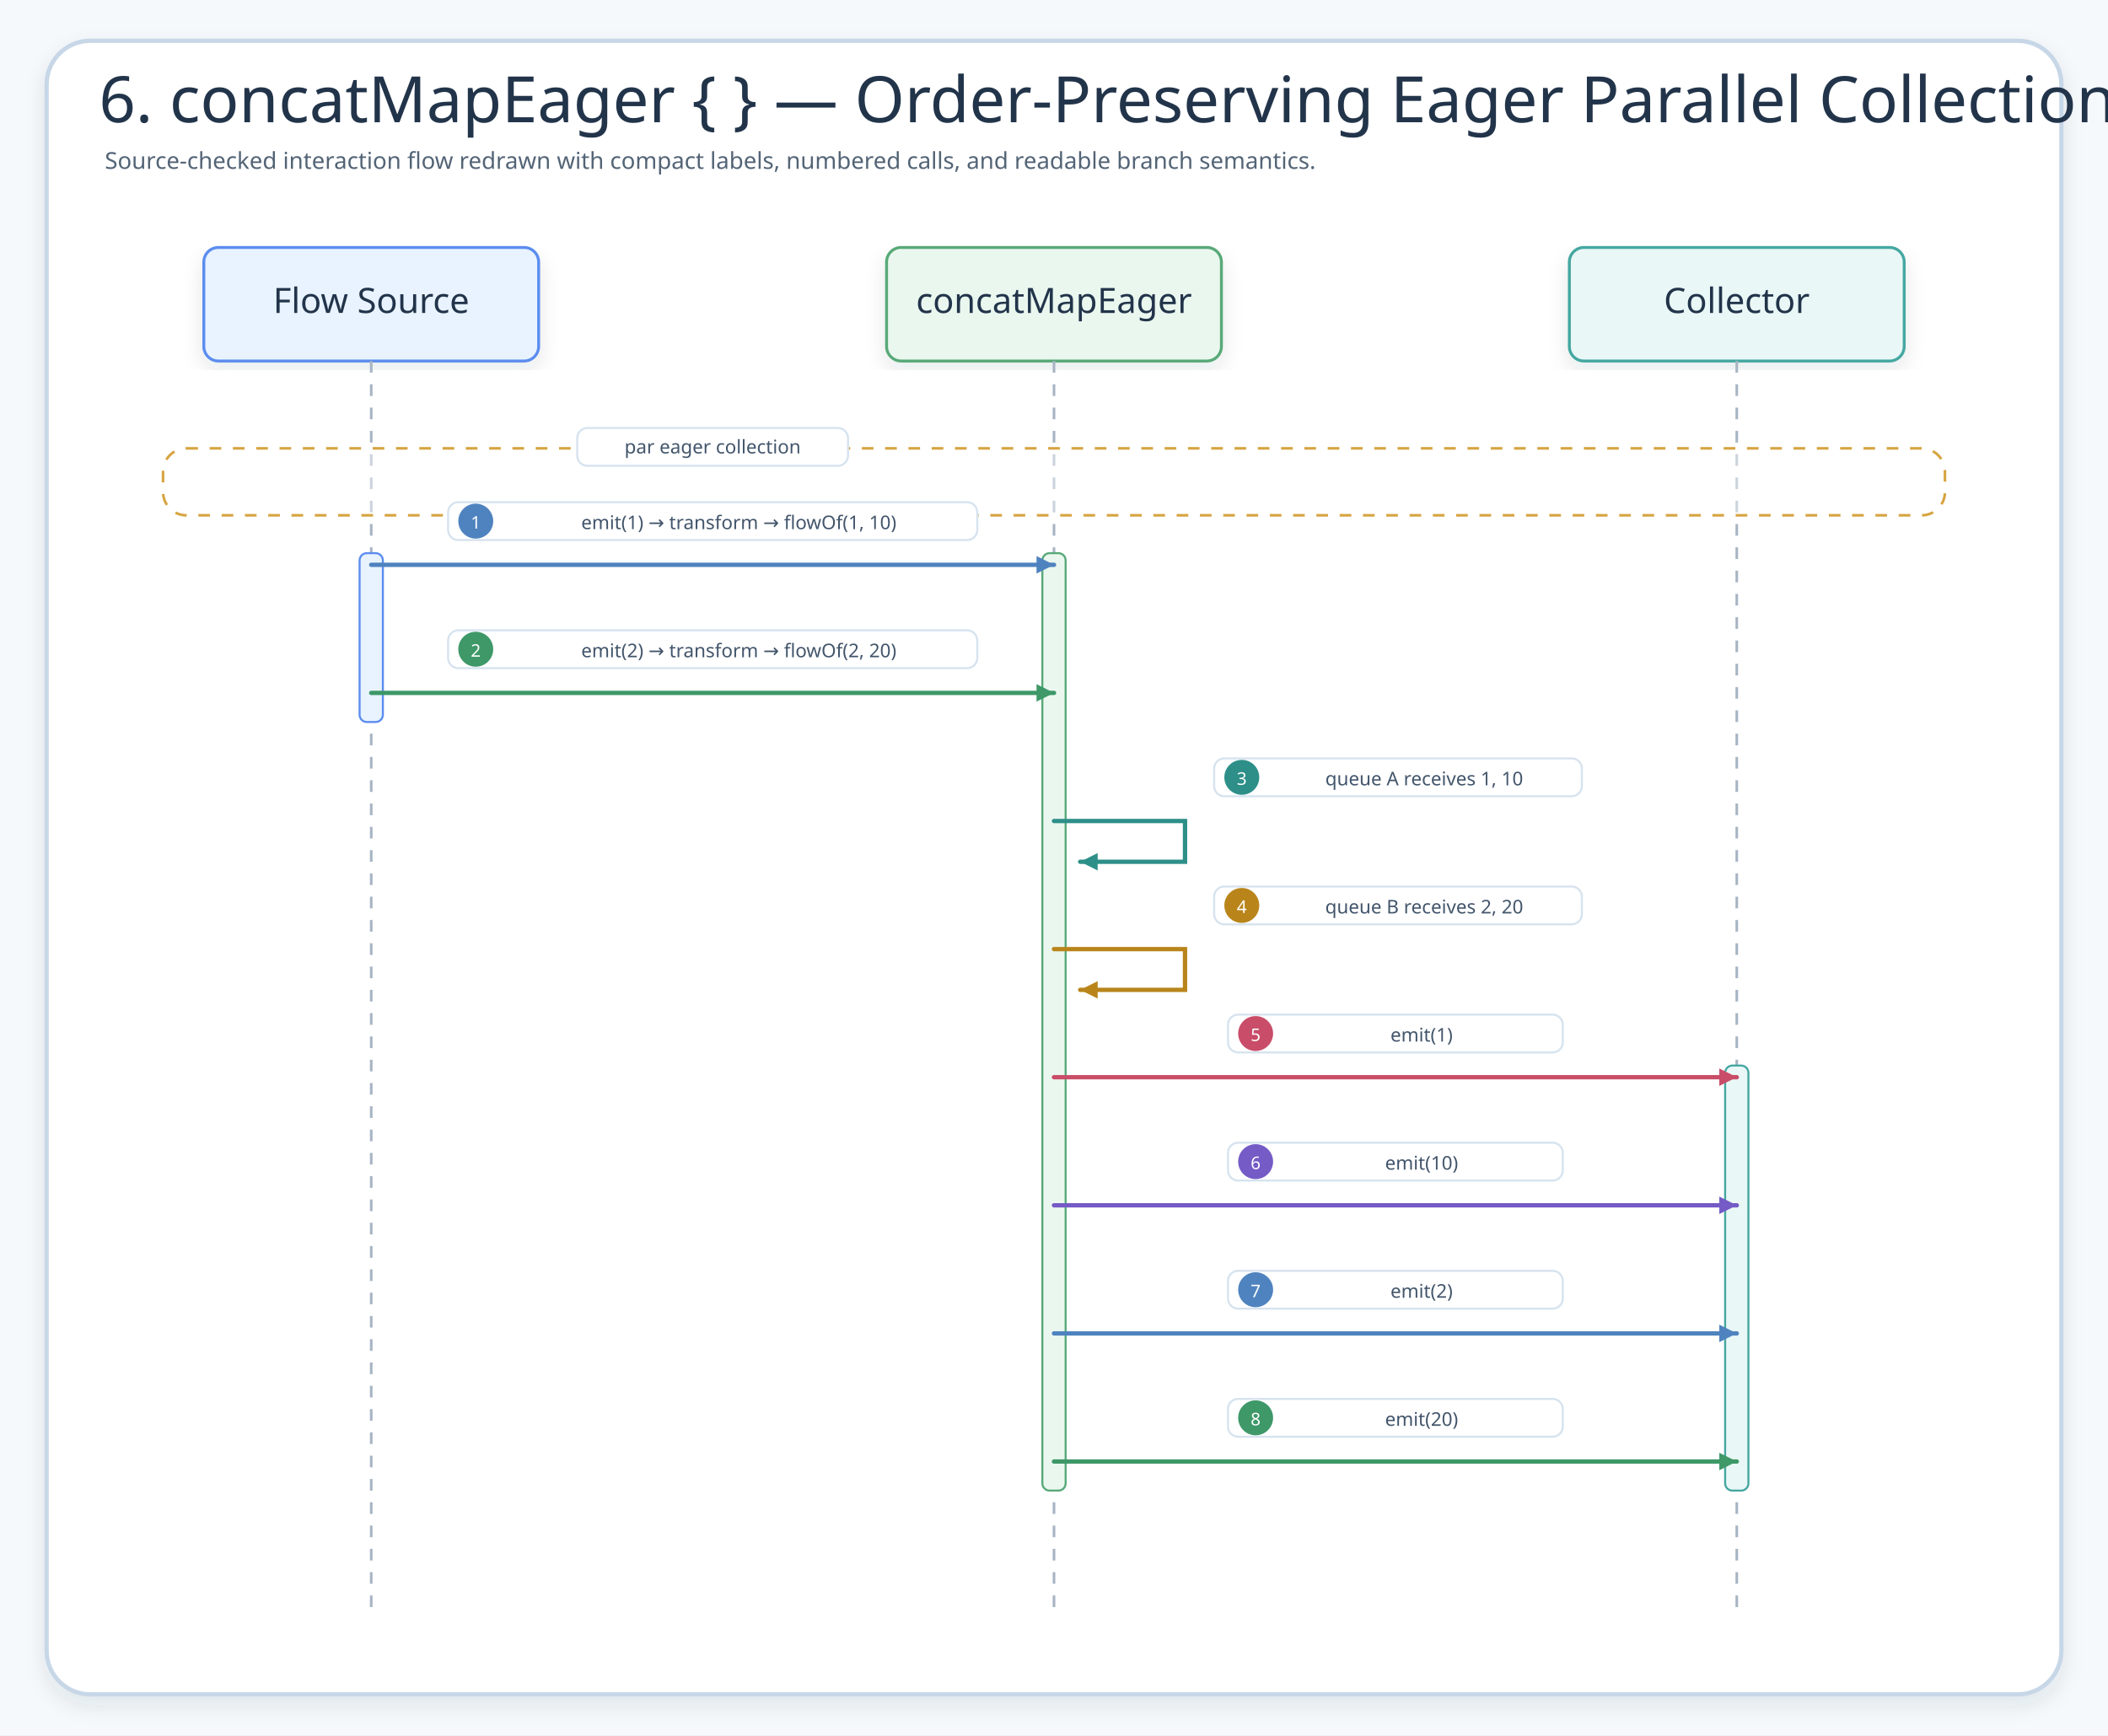
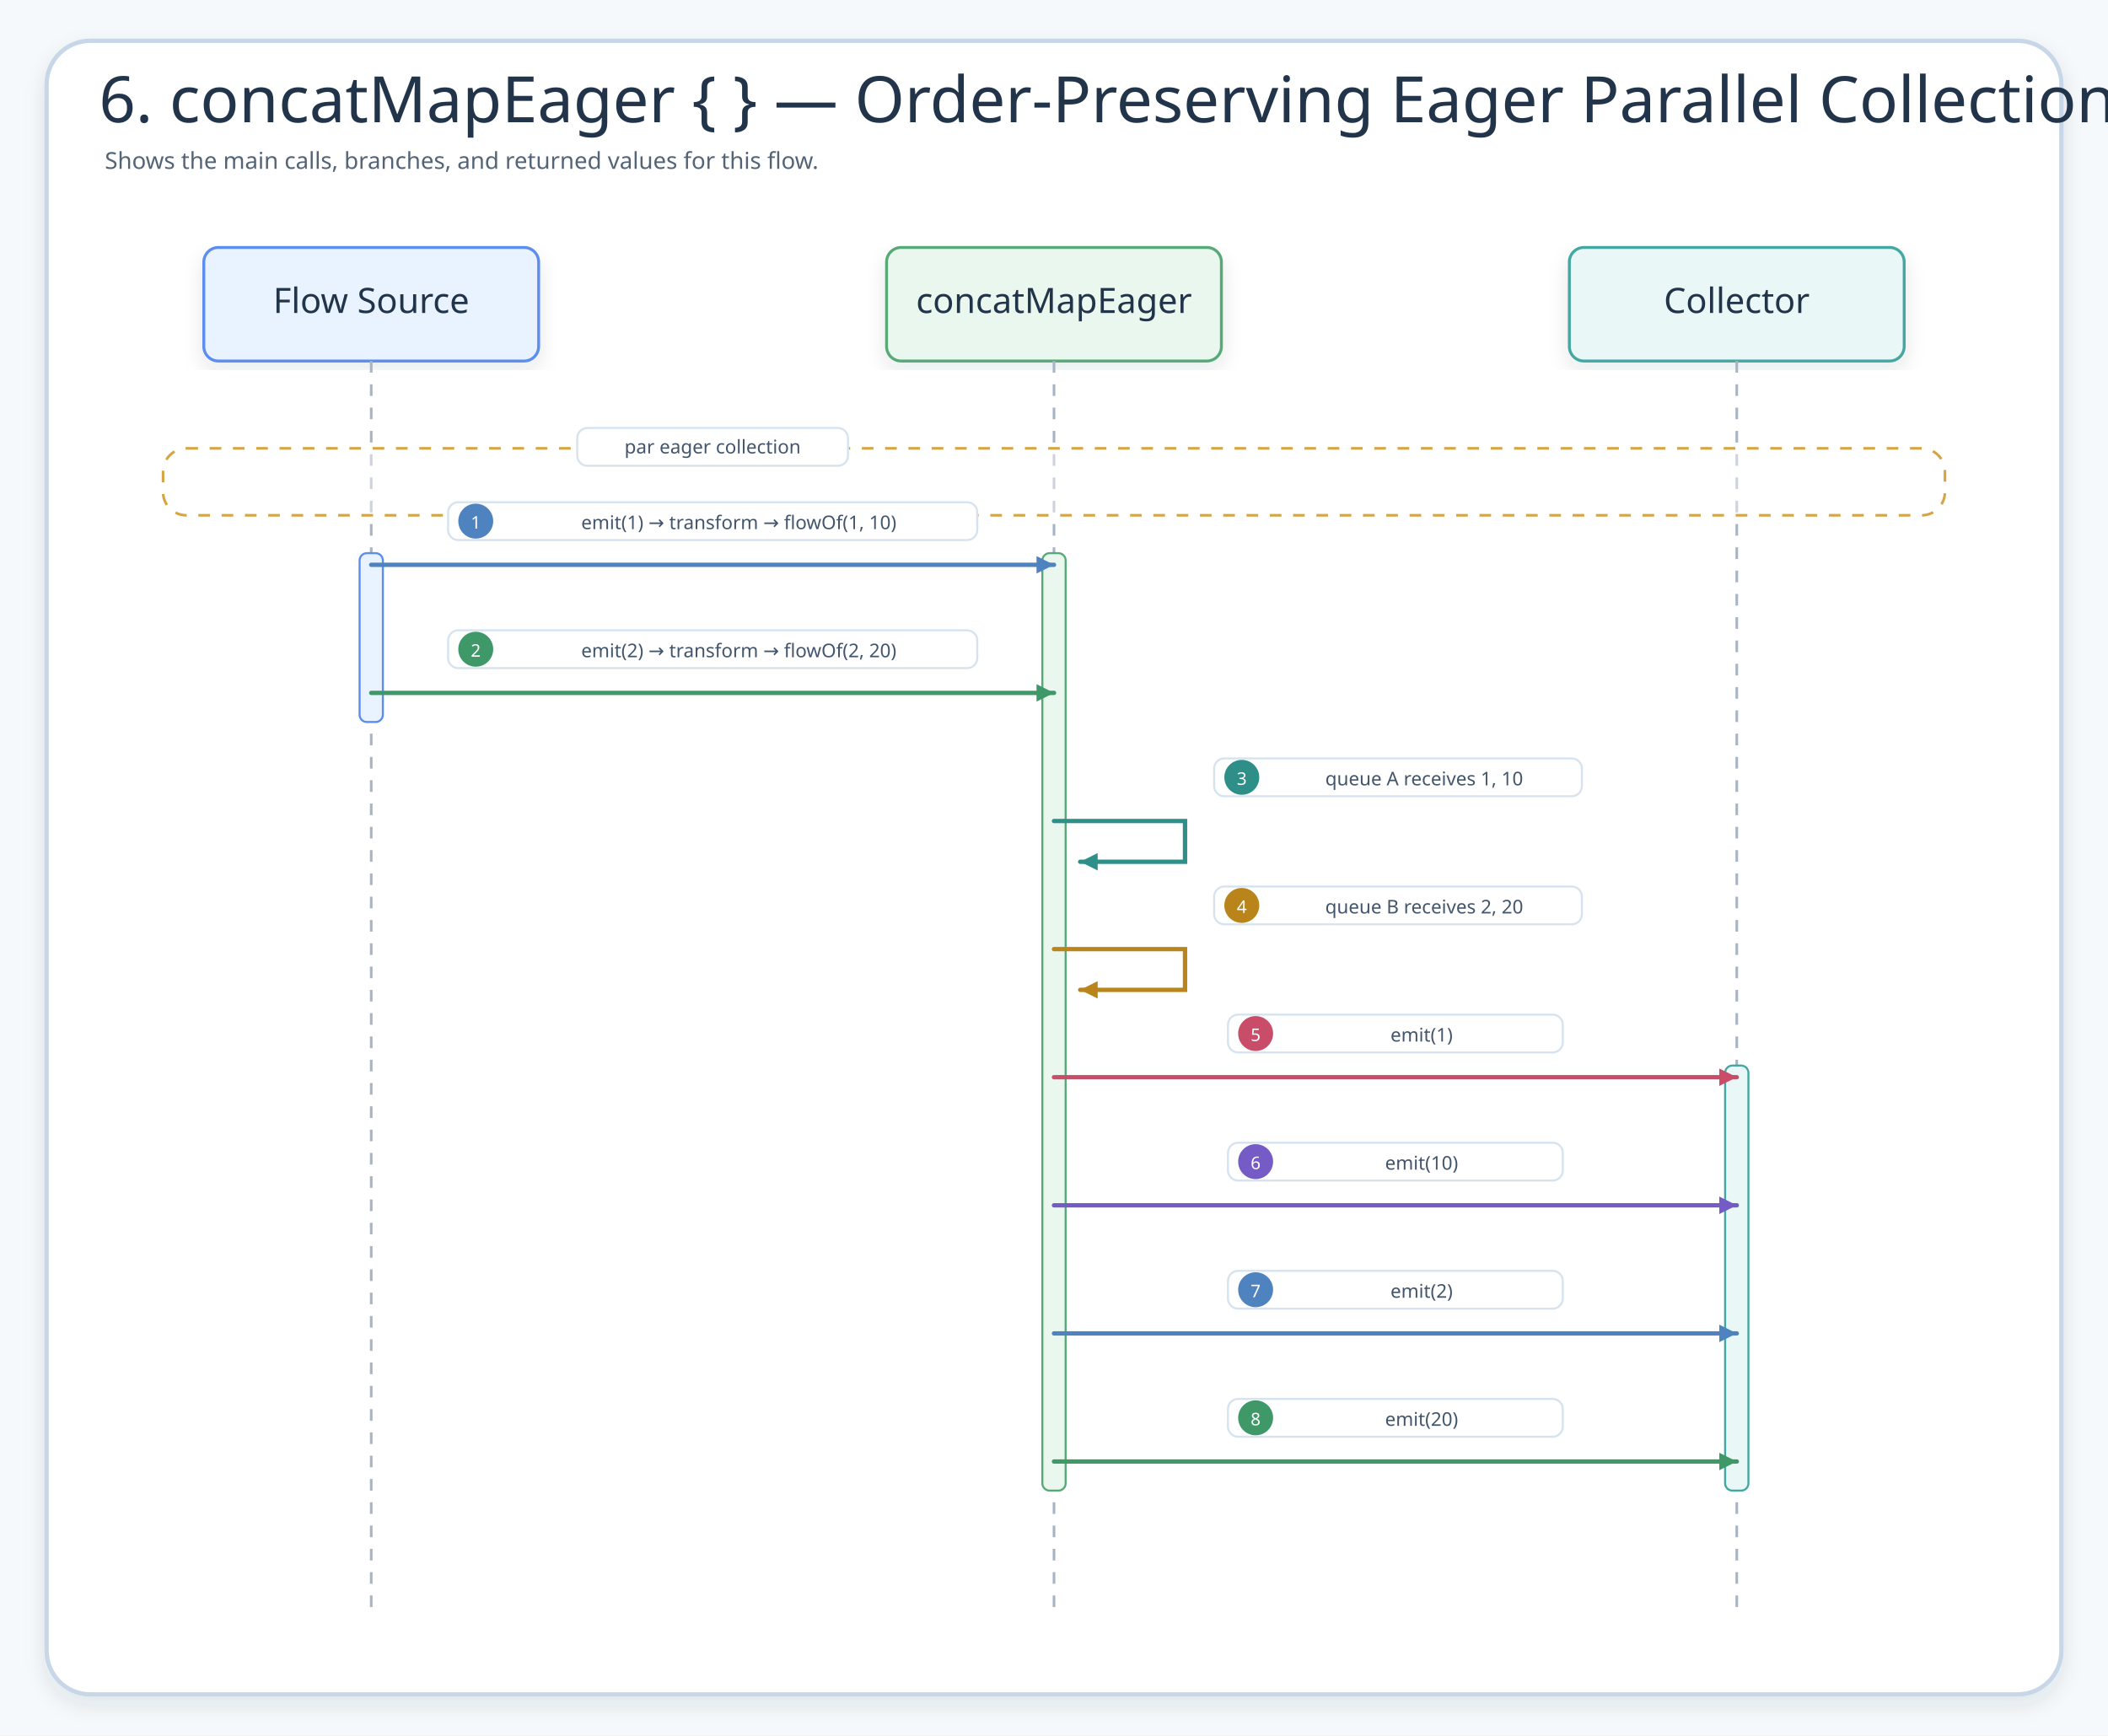
<svg xmlns="http://www.w3.org/2000/svg" width="1448" height="1192" viewBox="0 0 1448 1192" role="img" aria-label="6. concatMapEager { } — Order-Preserving Eager Parallel Collection">
  <defs>
    <filter id="shadow" x="-8%" y="-8%" width="116%" height="116%">
      <feDropShadow dx="0" dy="6" stdDeviation="7" flood-color="#203040" flood-opacity="0.10" />
    </filter>
    <marker id="seqArrow-blue" markerWidth="5" markerHeight="5" refX="4.5" refY="2.5" orient="auto" markerUnits="strokeWidth">
      <path d="M 0.5 0.5 L 4.5 2.5 L 0.5 4.5 Z" fill="#4F83BF" />
    </marker>
    <marker id="seqArrow-green" markerWidth="5" markerHeight="5" refX="4.5" refY="2.5" orient="auto" markerUnits="strokeWidth">
      <path d="M 0.5 0.5 L 4.5 2.5 L 0.5 4.5 Z" fill="#3E9868" />
    </marker>
    <marker id="seqArrow-teal" markerWidth="5" markerHeight="5" refX="4.5" refY="2.5" orient="auto" markerUnits="strokeWidth">
      <path d="M 0.5 0.5 L 4.5 2.5 L 0.5 4.5 Z" fill="#2E8F89" />
    </marker>
    <marker id="seqArrow-amber" markerWidth="5" markerHeight="5" refX="4.5" refY="2.5" orient="auto" markerUnits="strokeWidth">
      <path d="M 0.5 0.5 L 4.5 2.5 L 0.5 4.5 Z" fill="#B9851B" />
    </marker>
    <marker id="seqArrow-pink" markerWidth="5" markerHeight="5" refX="4.5" refY="2.5" orient="auto" markerUnits="strokeWidth">
      <path d="M 0.5 0.5 L 4.5 2.5 L 0.5 4.5 Z" fill="#C94D68" />
    </marker>
    <marker id="seqArrow-purple" markerWidth="5" markerHeight="5" refX="4.5" refY="2.5" orient="auto" markerUnits="strokeWidth">
      <path d="M 0.5 0.5 L 4.5 2.5 L 0.5 4.5 Z" fill="#755BC6" />
    </marker>
    <marker id="seqArrow-gray" markerWidth="5" markerHeight="5" refX="4.5" refY="2.5" orient="auto" markerUnits="strokeWidth">
      <path d="M 0.5 0.5 L 4.5 2.5 L 0.5 4.5 Z" fill="#758297" />
    </marker>
    <style>
    .canvas{fill:#F6F9FC}.frame{fill:#fff;stroke:#C7D7E7;stroke-width:3;filter:url(#shadow)}
    .title{font-family:"Architects Daughter";font-size:44px;fill:#22344A}.subtitle{font-family:"Comic Mono";font-size:16px;fill:#536476}
    .card{filter:url(#shadow);stroke-width:2}.cardTitle{font-family:"Architects Daughter";font-size:24px;fill:#22344A}.detail{font-family:"Comic Mono";font-size:13px;fill:#42556B}
    .lifeline{stroke:#A7B4C3;stroke-width:1.8;stroke-dasharray:8 8}.seq{fill:none;stroke-width:3;stroke-linecap:round}.seqReturn{fill:none;stroke-width:2.7;stroke-linecap:round;stroke-dasharray:8 7}
    .labelPill{fill:#fff;stroke:#D6E3EF;stroke-width:1.4}.altBox{fill:#FFFFFF;fill-opacity:.42;stroke:#D6A441;stroke-width:1.8;stroke-dasharray:8 8}
  </style>
  </defs>
  <rect class="canvas" width="1448" height="1192" />
  <rect class="frame" x="32" y="28" width="1384" height="1136" rx="30" />
  <text class="title" x="68" y="84">6. concatMapEager { } — Order-Preserving Eager Parallel Collection</text>
-   <text class="subtitle" x="72" y="116">Source-checked interaction flow redrawn with compact labels, numbered calls, and readable branch semantics.</text>
+   <text class="subtitle" x="72" y="116">Shows the main calls, branches, and returned values for this flow.</text>
  <g id="seq-flow-source">
    <rect class="card" x="140" y="170" width="230" height="78" rx="10" fill="#E8F3FF" stroke="#5B8DEF" />
    <text class="cardTitle" x="255" y="215" text-anchor="middle">Flow Source</text>
    <line class="lifeline" x1="255" y1="248" x2="255" y2="1108" />
  </g>
  <g id="seq-concatmapeager">
    <rect class="card" x="609" y="170" width="230" height="78" rx="10" fill="#EAF7EF" stroke="#58A978" />
    <text class="cardTitle" x="724" y="215" text-anchor="middle">concatMapEager</text>
    <line class="lifeline" x1="724" y1="248" x2="724" y2="1108" />
  </g>
  <g id="seq-collector">
    <rect class="card" x="1078" y="170" width="230" height="78" rx="10" fill="#E9F7F6" stroke="#45A7A1" />
    <text class="cardTitle" x="1193" y="215" text-anchor="middle">Collector</text>
    <line class="lifeline" x1="1193" y1="248" x2="1193" y2="1108" />
  </g>
  <g>
    <rect class="altBox" x="112" y="308" width="1224" height="46" rx="16" />
    <rect class="labelPill branchPill" x="396.5" y="294" width="186" height="26" rx="7" />
    <text class="detail" x="489.5" y="307" text-anchor="middle" dominant-baseline="middle">par eager collection</text>
  </g>
  <rect x="247" y="380" width="16" height="116" rx="5" fill="#E8F3FF" stroke="#5B8DEF" stroke-width="1.4" />
  <rect x="716" y="380" width="16" height="644" rx="5" fill="#EAF7EF" stroke="#58A978" stroke-width="1.4" />
  <rect x="1185" y="732" width="16" height="292" rx="5" fill="#E9F7F6" stroke="#45A7A1" stroke-width="1.4" />
  <g id="m1">
    <rect class="labelPill" x="307.8" y="345" width="363.5" height="26" rx="7" />
    <circle cx="326.8" cy="358" r="12" fill="#4F83BF" />
    <text class="detail" x="326.8" y="359" text-anchor="middle" dominant-baseline="middle" style="fill:#fff;font-size:12px">1</text>
    <text class="detail" x="507.5" y="359" text-anchor="middle" dominant-baseline="middle">emit(1) → transform → flowOf(1, 10)</text>
    <path class="seq" d="M255 388 L724 388" stroke="#4F83BF" marker-end="url(#seqArrow-blue)" />
  </g>
  <g id="m2">
    <rect class="labelPill" x="307.8" y="433" width="363.5" height="26" rx="7" />
    <circle cx="326.8" cy="446" r="12" fill="#3E9868" />
    <text class="detail" x="326.8" y="447" text-anchor="middle" dominant-baseline="middle" style="fill:#fff;font-size:12px">2</text>
    <text class="detail" x="507.5" y="447" text-anchor="middle" dominant-baseline="middle">emit(2) → transform → flowOf(2, 20)</text>
    <path class="seq" d="M255 476 L724 476" stroke="#3E9868" marker-end="url(#seqArrow-green)" />
  </g>
  <g id="m3">
    <rect class="labelPill" x="834" y="521" width="252.6" height="26" rx="7" />
    <circle cx="853" cy="534" r="12" fill="#2E8F89" />
    <text class="detail" x="853" y="535" text-anchor="middle" dominant-baseline="middle" style="fill:#fff;font-size:12px">3</text>
    <text class="detail" x="978.3" y="535" text-anchor="middle" dominant-baseline="middle">queue A receives 1, 10</text>
    <path class="seq" d="M724 564 L814 564 L814 592 L742 592" stroke="#2E8F89" marker-end="url(#seqArrow-teal)" />
  </g>
  <g id="m4">
    <rect class="labelPill" x="834" y="609" width="252.6" height="26" rx="7" />
    <circle cx="853" cy="622" r="12" fill="#B9851B" />
    <text class="detail" x="853" y="623" text-anchor="middle" dominant-baseline="middle" style="fill:#fff;font-size:12px">4</text>
    <text class="detail" x="978.3" y="623" text-anchor="middle" dominant-baseline="middle">queue B receives 2, 20</text>
    <path class="seq" d="M724 652 L814 652 L814 680 L742 680" stroke="#B9851B" marker-end="url(#seqArrow-amber)" />
  </g>
  <g id="m5">
    <rect class="labelPill" x="843.5" y="697" width="230" height="26" rx="7" />
    <circle cx="862.5" cy="710" r="12" fill="#C94D68" />
    <text class="detail" x="862.5" y="711" text-anchor="middle" dominant-baseline="middle" style="fill:#fff;font-size:12px">5</text>
    <text class="detail" x="976.5" y="711" text-anchor="middle" dominant-baseline="middle">emit(1)</text>
    <path class="seq" d="M724 740 L1193 740" stroke="#C94D68" marker-end="url(#seqArrow-pink)" />
  </g>
  <g id="m6">
    <rect class="labelPill" x="843.5" y="785" width="230" height="26" rx="7" />
    <circle cx="862.5" cy="798" r="12" fill="#755BC6" />
    <text class="detail" x="862.5" y="799" text-anchor="middle" dominant-baseline="middle" style="fill:#fff;font-size:12px">6</text>
    <text class="detail" x="976.5" y="799" text-anchor="middle" dominant-baseline="middle">emit(10)</text>
    <path class="seq" d="M724 828 L1193 828" stroke="#755BC6" marker-end="url(#seqArrow-purple)" />
  </g>
  <g id="m7">
    <rect class="labelPill" x="843.5" y="873" width="230" height="26" rx="7" />
    <circle cx="862.5" cy="886" r="12" fill="#4F83BF" />
    <text class="detail" x="862.5" y="887" text-anchor="middle" dominant-baseline="middle" style="fill:#fff;font-size:12px">7</text>
    <text class="detail" x="976.5" y="887" text-anchor="middle" dominant-baseline="middle">emit(2)</text>
    <path class="seq" d="M724 916 L1193 916" stroke="#4F83BF" marker-end="url(#seqArrow-blue)" />
  </g>
  <g id="m8">
    <rect class="labelPill" x="843.5" y="961" width="230" height="26" rx="7" />
    <circle cx="862.5" cy="974" r="12" fill="#3E9868" />
    <text class="detail" x="862.5" y="975" text-anchor="middle" dominant-baseline="middle" style="fill:#fff;font-size:12px">8</text>
    <text class="detail" x="976.5" y="975" text-anchor="middle" dominant-baseline="middle">emit(20)</text>
    <path class="seq" d="M724 1004 L1193 1004" stroke="#3E9868" marker-end="url(#seqArrow-green)" />
  </g>
</svg>
